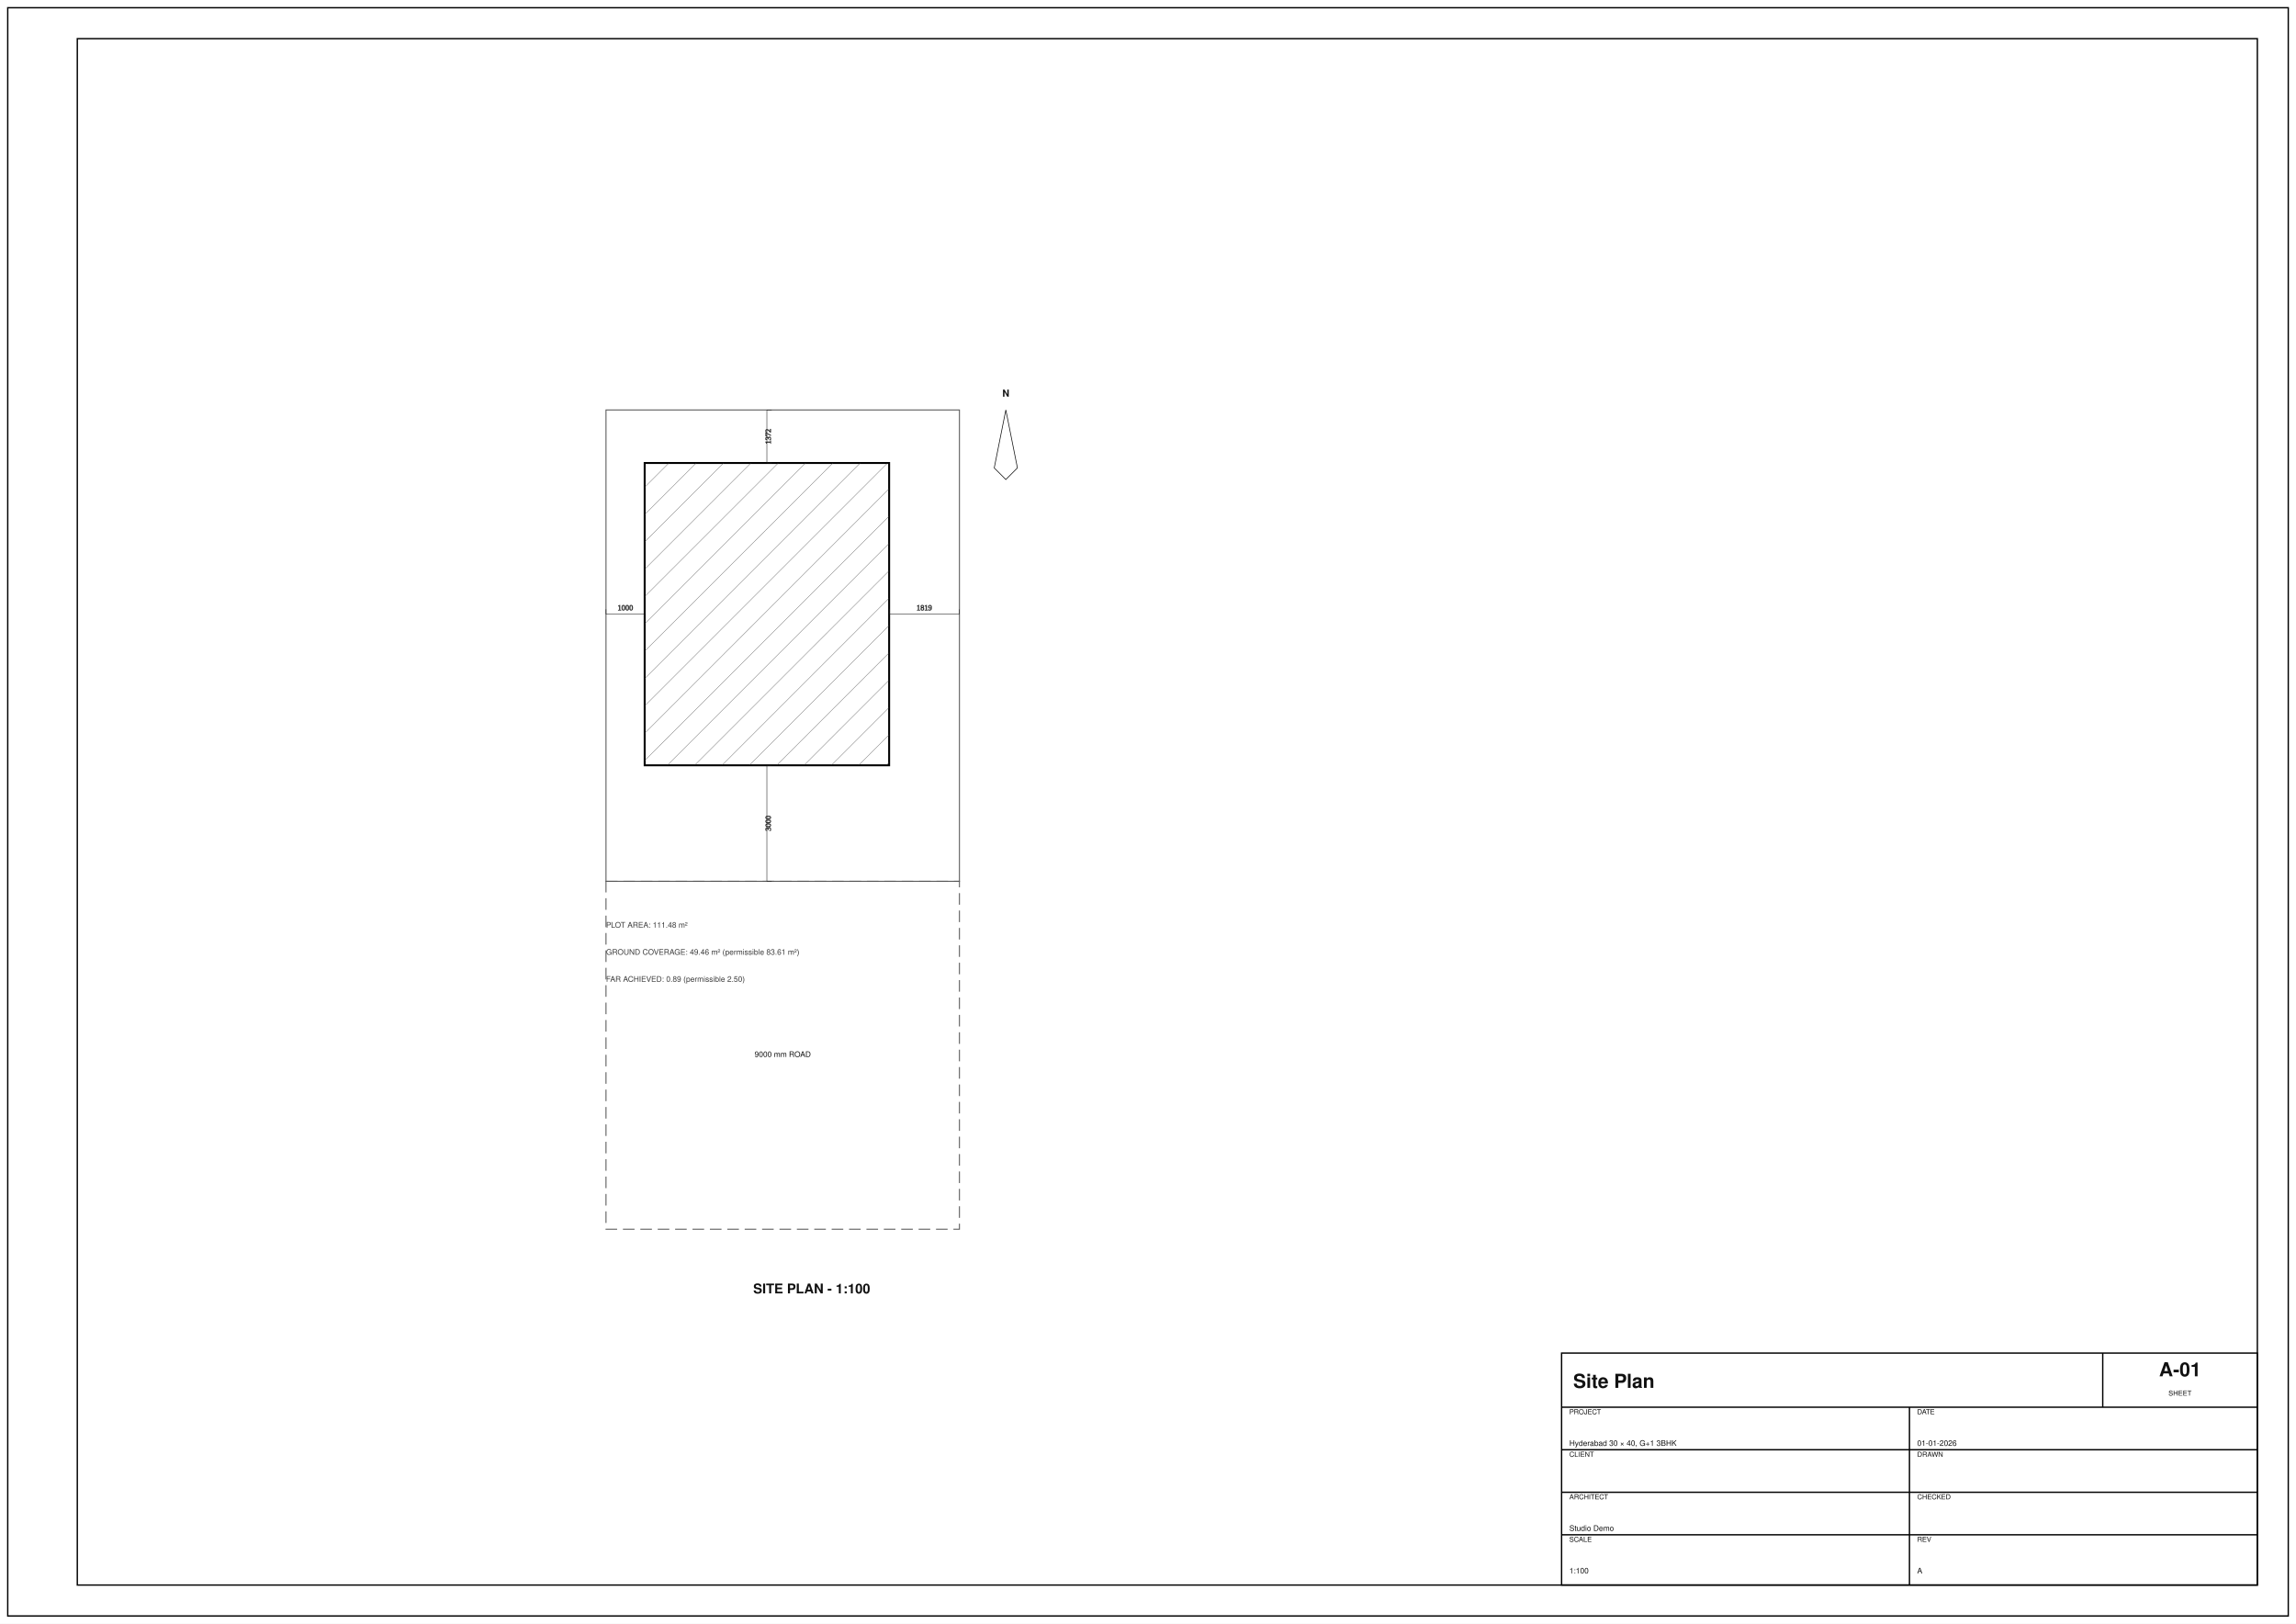
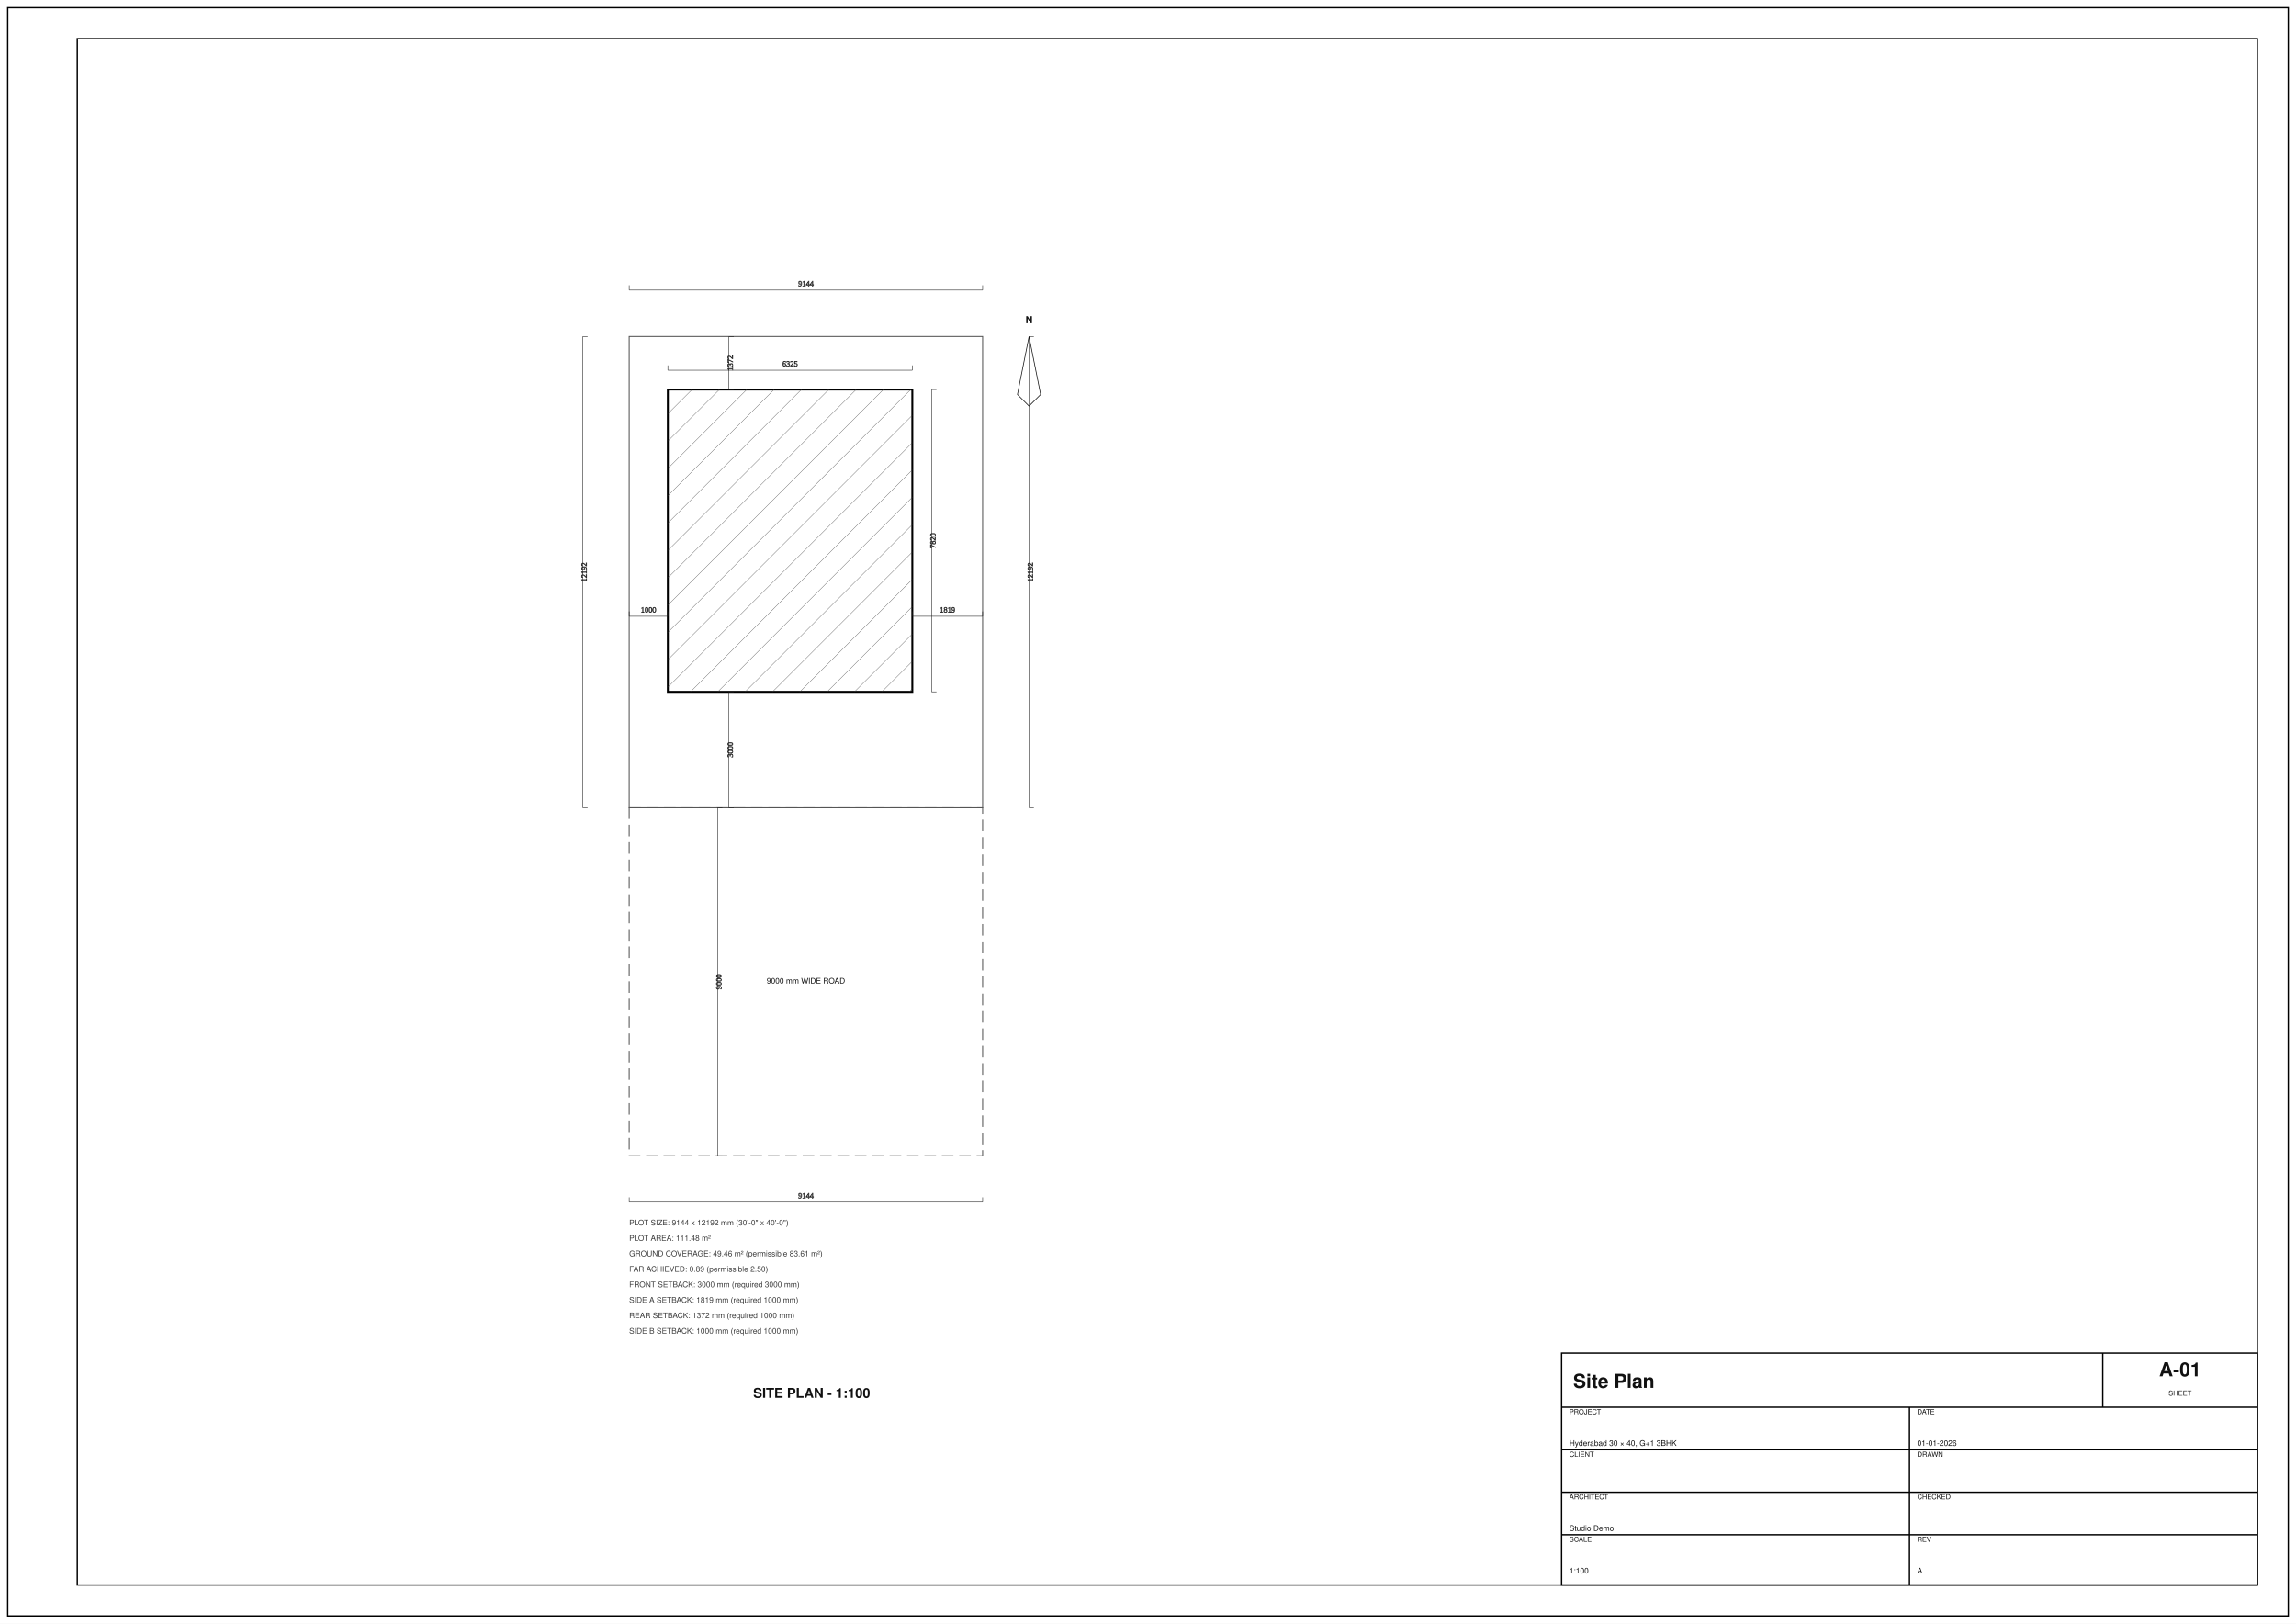
<svg xmlns="http://www.w3.org/2000/svg" width="594mm" height="420mm" viewBox="0 0 594 420" version="1.1">
  <rect x="0" y="0" width="594" height="420" fill="#ffffff" stroke="none" />
  <defs>
-     <clipPath id="hc-6b14b0edb76e4f01" clip-rule="evenodd">
-       <path d="M 166.780 197.960 L 230.030 197.960 L 230.030 119.760 L 166.780 119.760 Z" />
+     <clipPath id="hc-38e9ace837ab1943" clip-rule="evenodd">
+       <path d="M 172.780 178.960 L 236.030 178.960 L 236.030 100.760 L 172.780 100.760 Z" />
    </clipPath>
  </defs>
  <g id="g-frame">
    <g class="layer" data-layer="A-TEXT" stroke="#111111" stroke-width="0.180" fill="none" stroke-linecap="butt" stroke-linejoin="miter">
      <g font-family="Helvetica, Arial, sans-serif" fill="#111111" stroke="none">
        <text x="407.000" y="359.000" font-size="5.000" text-anchor="start" dominant-baseline="alphabetic" font-weight="600">Site Plan</text>
        <text x="564.000" y="356.000" font-size="5.000" text-anchor="middle" dominant-baseline="alphabetic" font-weight="600">A-01</text>
        <text x="564.000" y="361.000" font-size="1.800" text-anchor="middle" dominant-baseline="alphabetic">SHEET</text>
        <text x="406.000" y="365.000" font-size="1.800" text-anchor="start" dominant-baseline="hanging">PROJECT</text>
        <text x="406.000" y="374.000" font-size="2.000" text-anchor="start" dominant-baseline="alphabetic">Hyderabad 30 × 40, G+1 3BHK</text>
        <text x="406.000" y="376.000" font-size="1.800" text-anchor="start" dominant-baseline="hanging">CLIENT</text>
        <text x="406.000" y="385.000" font-size="2.000" text-anchor="start" dominant-baseline="alphabetic" />
        <text x="406.000" y="387.000" font-size="1.800" text-anchor="start" dominant-baseline="hanging">ARCHITECT</text>
        <text x="406.000" y="396.000" font-size="2.000" text-anchor="start" dominant-baseline="alphabetic">Studio Demo</text>
        <text x="406.000" y="398.000" font-size="1.800" text-anchor="start" dominant-baseline="hanging">SCALE</text>
        <text x="406.000" y="407.000" font-size="2.000" text-anchor="start" dominant-baseline="alphabetic">1:100</text>
        <text x="496.000" y="365.000" font-size="1.800" text-anchor="start" dominant-baseline="hanging">DATE</text>
        <text x="496.000" y="374.000" font-size="2.000" text-anchor="start" dominant-baseline="alphabetic">01-01-2026</text>
        <text x="496.000" y="376.000" font-size="1.800" text-anchor="start" dominant-baseline="hanging">DRAWN</text>
        <text x="496.000" y="385.000" font-size="2.000" text-anchor="start" dominant-baseline="alphabetic" />
        <text x="496.000" y="387.000" font-size="1.800" text-anchor="start" dominant-baseline="hanging">CHECKED</text>
        <text x="496.000" y="396.000" font-size="2.000" text-anchor="start" dominant-baseline="alphabetic" />
        <text x="496.000" y="398.000" font-size="1.800" text-anchor="start" dominant-baseline="hanging">REV</text>
        <text x="496.000" y="407.000" font-size="2.000" text-anchor="start" dominant-baseline="alphabetic">A</text>
      </g>
    </g>
    <g class="layer" data-layer="A-TITL" stroke="#000000" stroke-width="0.350" fill="none" stroke-linecap="butt" stroke-linejoin="miter">
      <polygon points="2.000,2.000 592.000,2.000 592.000,418.000 2.000,418.000" fill="none" />
      <polygon points="20.000,10.000 584.000,10.000 584.000,410.000 20.000,410.000" fill="none" />
      <polygon points="404.000,350.000 584.000,350.000 584.000,410.000 404.000,410.000" fill="none" />
      <line x1="404.000" y1="364.000" x2="584.000" y2="364.000" />
      <line x1="544.000" y1="350.000" x2="544.000" y2="364.000" />
      <line x1="494.000" y1="364.000" x2="494.000" y2="410.000" />
      <line x1="404.000" y1="375.000" x2="494.000" y2="375.000" />
      <line x1="404.000" y1="386.000" x2="494.000" y2="386.000" />
      <line x1="404.000" y1="397.000" x2="494.000" y2="397.000" />
      <line x1="494.000" y1="375.000" x2="584.000" y2="375.000" />
      <line x1="494.000" y1="386.000" x2="584.000" y2="386.000" />
      <line x1="494.000" y1="397.000" x2="584.000" y2="397.000" />
    </g>
  </g>
  <g id="g-site">
    <g class="layer" data-layer="A-WALL" stroke="#000000" stroke-width="0.500" fill="none" stroke-linecap="butt" stroke-linejoin="miter">
-       <polygon points="166.780,197.960 230.030,197.960 230.030,119.760 166.780,119.760" fill="none" />
+       <polygon points="172.780,178.960 236.030,178.960 236.030,100.760 172.780,100.760" fill="none" />
    </g>
    <g class="layer" data-layer="A-WALL-PART" stroke="#555555" stroke-width="0.250" fill="none" stroke-linecap="butt" stroke-linejoin="miter">
-       <polygon points="156.780,227.960 248.220,227.960 248.220,106.040 156.780,106.040" fill="none" />
-       <polygon points="156.780,227.960 248.220,227.960 248.220,317.960 156.780,317.960" fill="none" stroke-dasharray="3.000 1.500" />
+       <polygon points="162.780,208.960 254.220,208.960 254.220,87.040 162.780,87.040" fill="none" />
+       <polygon points="162.780,208.960 254.220,208.960 254.220,298.960 162.780,298.960" fill="none" stroke-dasharray="3.000 1.500" />
    </g>
    <g class="layer" data-layer="A-DIM" stroke="#1a1a1a" stroke-width="0.130" fill="none" stroke-linecap="butt" stroke-linejoin="miter">
-       <line x1="198.400" y1="227.960" x2="198.400" y2="197.960" />
-       <line x1="198.400" y1="227.960" x2="199.650" y2="227.960" />
-       <line x1="198.400" y1="197.960" x2="199.650" y2="197.960" />
-       <text x="199.400" y="212.960" font-size="2.000" text-anchor="middle" dominant-baseline="alphabetic" transform="rotate(-90 199.400 212.960)">3000</text>
-       <line x1="198.400" y1="119.760" x2="198.400" y2="106.040" />
-       <line x1="198.400" y1="119.760" x2="199.650" y2="119.760" />
-       <line x1="198.400" y1="106.040" x2="199.650" y2="106.040" />
-       <text x="199.400" y="112.900" font-size="2.000" text-anchor="middle" dominant-baseline="alphabetic" transform="rotate(-90 199.400 112.900)">1372</text>
-       <line x1="156.780" y1="158.860" x2="166.780" y2="158.860" />
-       <line x1="156.780" y1="158.860" x2="156.780" y2="157.610" />
-       <line x1="166.780" y1="158.860" x2="166.780" y2="157.610" />
-       <text x="161.780" y="157.860" font-size="2.000" text-anchor="middle" dominant-baseline="alphabetic">1000</text>
-       <line x1="230.030" y1="158.860" x2="248.220" y2="158.860" />
-       <line x1="230.030" y1="158.860" x2="230.030" y2="157.610" />
-       <line x1="248.220" y1="158.860" x2="248.220" y2="157.610" />
-       <text x="239.120" y="157.860" font-size="2.000" text-anchor="middle" dominant-baseline="alphabetic">1819</text>
+       <line x1="185.640" y1="298.960" x2="185.640" y2="208.960" />
+       <line x1="185.640" y1="298.960" x2="186.890" y2="298.960" />
+       <line x1="185.640" y1="208.960" x2="186.890" y2="208.960" />
+       <text x="186.640" y="253.960" font-size="2.000" text-anchor="middle" dominant-baseline="alphabetic" transform="rotate(-90 186.640 253.960)">9000</text>
+       <line x1="162.780" y1="310.960" x2="254.220" y2="310.960" />
+       <line x1="162.780" y1="310.960" x2="162.780" y2="309.710" />
+       <line x1="254.220" y1="310.960" x2="254.220" y2="309.710" />
+       <text x="208.500" y="309.960" font-size="2.000" text-anchor="middle" dominant-baseline="alphabetic">9144</text>
+       <line x1="266.220" y1="208.960" x2="266.220" y2="87.040" />
+       <line x1="266.220" y1="208.960" x2="267.470" y2="208.960" />
+       <line x1="266.220" y1="87.040" x2="267.470" y2="87.040" />
+       <text x="267.220" y="148.000" font-size="2.000" text-anchor="middle" dominant-baseline="alphabetic" transform="rotate(-90 267.220 148.000)">12192</text>
+       <line x1="162.780" y1="75.040" x2="254.220" y2="75.040" />
+       <line x1="162.780" y1="75.040" x2="162.780" y2="73.790" />
+       <line x1="254.220" y1="75.040" x2="254.220" y2="73.790" />
+       <text x="208.500" y="74.040" font-size="2.000" text-anchor="middle" dominant-baseline="alphabetic">9144</text>
+       <line x1="150.780" y1="208.960" x2="150.780" y2="87.040" />
+       <line x1="150.780" y1="208.960" x2="152.030" y2="208.960" />
+       <line x1="150.780" y1="87.040" x2="152.030" y2="87.040" />
+       <text x="151.780" y="148.000" font-size="2.000" text-anchor="middle" dominant-baseline="alphabetic" transform="rotate(-90 151.780 148.000)">12192</text>
+       <line x1="172.780" y1="95.760" x2="236.030" y2="95.760" />
+       <line x1="172.780" y1="95.760" x2="172.780" y2="94.510" />
+       <line x1="236.030" y1="95.760" x2="236.030" y2="94.510" />
+       <text x="204.400" y="94.760" font-size="2.000" text-anchor="middle" dominant-baseline="alphabetic">6325</text>
+       <line x1="241.030" y1="178.960" x2="241.030" y2="100.760" />
+       <line x1="241.030" y1="178.960" x2="242.280" y2="178.960" />
+       <line x1="241.030" y1="100.760" x2="242.280" y2="100.760" />
+       <text x="242.030" y="139.860" font-size="2.000" text-anchor="middle" dominant-baseline="alphabetic" transform="rotate(-90 242.030 139.860)">7820</text>
+       <line x1="188.590" y1="208.960" x2="188.590" y2="178.960" />
+       <line x1="188.590" y1="208.960" x2="189.840" y2="208.960" />
+       <line x1="188.590" y1="178.960" x2="189.840" y2="178.960" />
+       <text x="189.590" y="193.960" font-size="2.000" text-anchor="middle" dominant-baseline="alphabetic" transform="rotate(-90 189.590 193.960)">3000</text>
+       <line x1="236.030" y1="159.410" x2="254.220" y2="159.410" />
+       <line x1="236.030" y1="159.410" x2="236.030" y2="158.160" />
+       <line x1="254.220" y1="159.410" x2="254.220" y2="158.160" />
+       <text x="245.120" y="158.410" font-size="2.000" text-anchor="middle" dominant-baseline="alphabetic">1819</text>
+       <line x1="188.590" y1="100.760" x2="188.590" y2="87.040" />
+       <line x1="188.590" y1="100.760" x2="189.840" y2="100.760" />
+       <line x1="188.590" y1="87.040" x2="189.840" y2="87.040" />
+       <text x="189.590" y="93.900" font-size="2.000" text-anchor="middle" dominant-baseline="alphabetic" transform="rotate(-90 189.590 93.900)">1372</text>
+       <line x1="162.780" y1="159.410" x2="172.780" y2="159.410" />
+       <line x1="162.780" y1="159.410" x2="162.780" y2="158.160" />
+       <line x1="172.780" y1="159.410" x2="172.780" y2="158.160" />
+       <text x="167.780" y="158.410" font-size="2.000" text-anchor="middle" dominant-baseline="alphabetic">1000</text>
    </g>
    <g class="layer" data-layer="A-TEXT" stroke="#111111" stroke-width="0.180" fill="none" stroke-linecap="butt" stroke-linejoin="miter">
-       <polygon points="260.220,106.040 257.220,121.040 260.220,124.040 263.220,121.040" fill="none" />
+       <polygon points="266.220,87.040 263.220,102.040 266.220,105.040 269.220,102.040" fill="none" />
      <g font-family="Helvetica, Arial, sans-serif" fill="#111111" stroke="none">
-         <text x="202.500" y="272.960" font-size="2.000" text-anchor="middle" dominant-baseline="central">9000 mm ROAD</text>
-         <text x="260.220" y="102.040" font-size="2.500" text-anchor="middle" dominant-baseline="central" font-weight="600">N</text>
+         <text x="208.500" y="253.960" font-size="2.000" text-anchor="middle" dominant-baseline="central">9000 mm WIDE ROAD</text>
+         <text x="266.220" y="83.040" font-size="2.500" text-anchor="middle" dominant-baseline="central" font-weight="600">N</text>
      </g>
    </g>
    <g class="layer" data-layer="A-AREA" stroke="#3a3a3a" stroke-width="0.130" fill="none" stroke-linecap="butt" stroke-linejoin="miter">
-       <g clip-path="url(#hc-6b14b0edb76e4f01)">
-         <path d="M 201.530 232.710 L 272.250 161.980 M 197.990 229.170 L 268.720 158.450 M 194.460 225.640 L 265.180 154.910 M 190.920 222.100 L 261.650 151.380 M 187.390 218.570 L 258.110 147.840 M 183.850 215.030 L 254.580 144.310 M 180.320 211.500 L 251.040 140.770 M 176.780 207.960 L 247.510 137.230 M 173.240 204.420 L 243.970 133.700 M 169.710 200.890 L 240.430 130.160 M 166.170 197.350 L 236.900 126.630 M 162.640 193.820 L 233.360 123.090 M 159.100 190.280 L 229.830 119.560 M 155.570 186.750 L 226.290 116.020 M 152.030 183.210 L 222.760 112.490 M 148.500 179.680 L 219.220 108.950 M 144.960 176.140 L 215.690 105.420 M 141.420 172.600 L 212.150 101.880 M 137.890 169.070 L 208.610 98.340 M 134.350 165.530 L 205.080 94.810 M 130.820 162.000 L 201.540 91.270 M 127.280 158.460 L 198.010 87.740" stroke="#3a3a3a" stroke-width="0.080" fill="none" />
+       <g clip-path="url(#hc-38e9ace837ab1943)">
+         <path d="M 207.530 213.710 L 278.250 142.980 M 203.990 210.170 L 274.720 139.450 M 200.460 206.640 L 271.180 135.910 M 196.920 203.100 L 267.650 132.380 M 193.390 199.570 L 264.110 128.840 M 189.850 196.030 L 260.580 125.310 M 186.320 192.500 L 257.040 121.770 M 182.780 188.960 L 253.510 118.230 M 179.240 185.420 L 249.970 114.700 M 175.710 181.890 L 246.430 111.160 M 172.170 178.350 L 242.900 107.630 M 168.640 174.820 L 239.360 104.090 M 165.100 171.280 L 235.830 100.560 M 161.570 167.750 L 232.290 97.020 M 158.030 164.210 L 228.760 93.490 M 154.500 160.680 L 225.220 89.950 M 150.960 157.140 L 221.690 86.420 M 147.420 153.600 L 218.150 82.880 M 143.890 150.070 L 214.610 79.340 M 140.350 146.530 L 211.080 75.810 M 136.820 143.000 L 207.540 72.270 M 133.280 139.460 L 204.010 68.740" stroke="#3a3a3a" stroke-width="0.080" fill="none" />
      </g>
      <g font-family="Helvetica, Arial, sans-serif" fill="#3a3a3a" stroke="none">
-         <text x="156.780" y="239.960" font-size="2.000" text-anchor="start" dominant-baseline="alphabetic">PLOT AREA: 111.48 m²</text>
-         <text x="156.780" y="246.960" font-size="2.000" text-anchor="start" dominant-baseline="alphabetic">GROUND COVERAGE: 49.46 m² (permissible 83.61 m²)</text>
-         <text x="156.780" y="253.960" font-size="2.000" text-anchor="start" dominant-baseline="alphabetic">FAR ACHIEVED: 0.89 (permissible 2.50)</text>
+         <text x="162.780" y="316.960" font-size="2.000" text-anchor="start" dominant-baseline="alphabetic">PLOT SIZE: 9144 x 12192 mm (30'-0" x 40'-0")</text>
+         <text x="162.780" y="320.960" font-size="2.000" text-anchor="start" dominant-baseline="alphabetic">PLOT AREA: 111.48 m²</text>
+         <text x="162.780" y="324.960" font-size="2.000" text-anchor="start" dominant-baseline="alphabetic">GROUND COVERAGE: 49.46 m² (permissible 83.61 m²)</text>
+         <text x="162.780" y="328.960" font-size="2.000" text-anchor="start" dominant-baseline="alphabetic">FAR ACHIEVED: 0.89 (permissible 2.50)</text>
+         <text x="162.780" y="332.960" font-size="2.000" text-anchor="start" dominant-baseline="alphabetic">FRONT SETBACK: 3000 mm (required 3000 mm)</text>
+         <text x="162.780" y="336.960" font-size="2.000" text-anchor="start" dominant-baseline="alphabetic">SIDE A SETBACK: 1819 mm (required 1000 mm)</text>
+         <text x="162.780" y="340.960" font-size="2.000" text-anchor="start" dominant-baseline="alphabetic">REAR SETBACK: 1372 mm (required 1000 mm)</text>
+         <text x="162.780" y="344.960" font-size="2.000" text-anchor="start" dominant-baseline="alphabetic">SIDE B SETBACK: 1000 mm (required 1000 mm)</text>
      </g>
    </g>
  </g>
  <g id="g-site-label">
    <g class="layer" data-layer="A-TEXT" stroke="#111111" stroke-width="0.180" fill="none" stroke-linecap="butt" stroke-linejoin="miter">
      <g font-family="Helvetica, Arial, sans-serif" fill="#111111" stroke="none">
-         <text x="210.000" y="332.960" font-size="3.500" text-anchor="middle" dominant-baseline="hanging" font-weight="600">SITE PLAN - 1:100</text>
+         <text x="210.000" y="359.960" font-size="3.500" text-anchor="middle" dominant-baseline="hanging" font-weight="600">SITE PLAN - 1:100</text>
      </g>
    </g>
  </g>
</svg>
